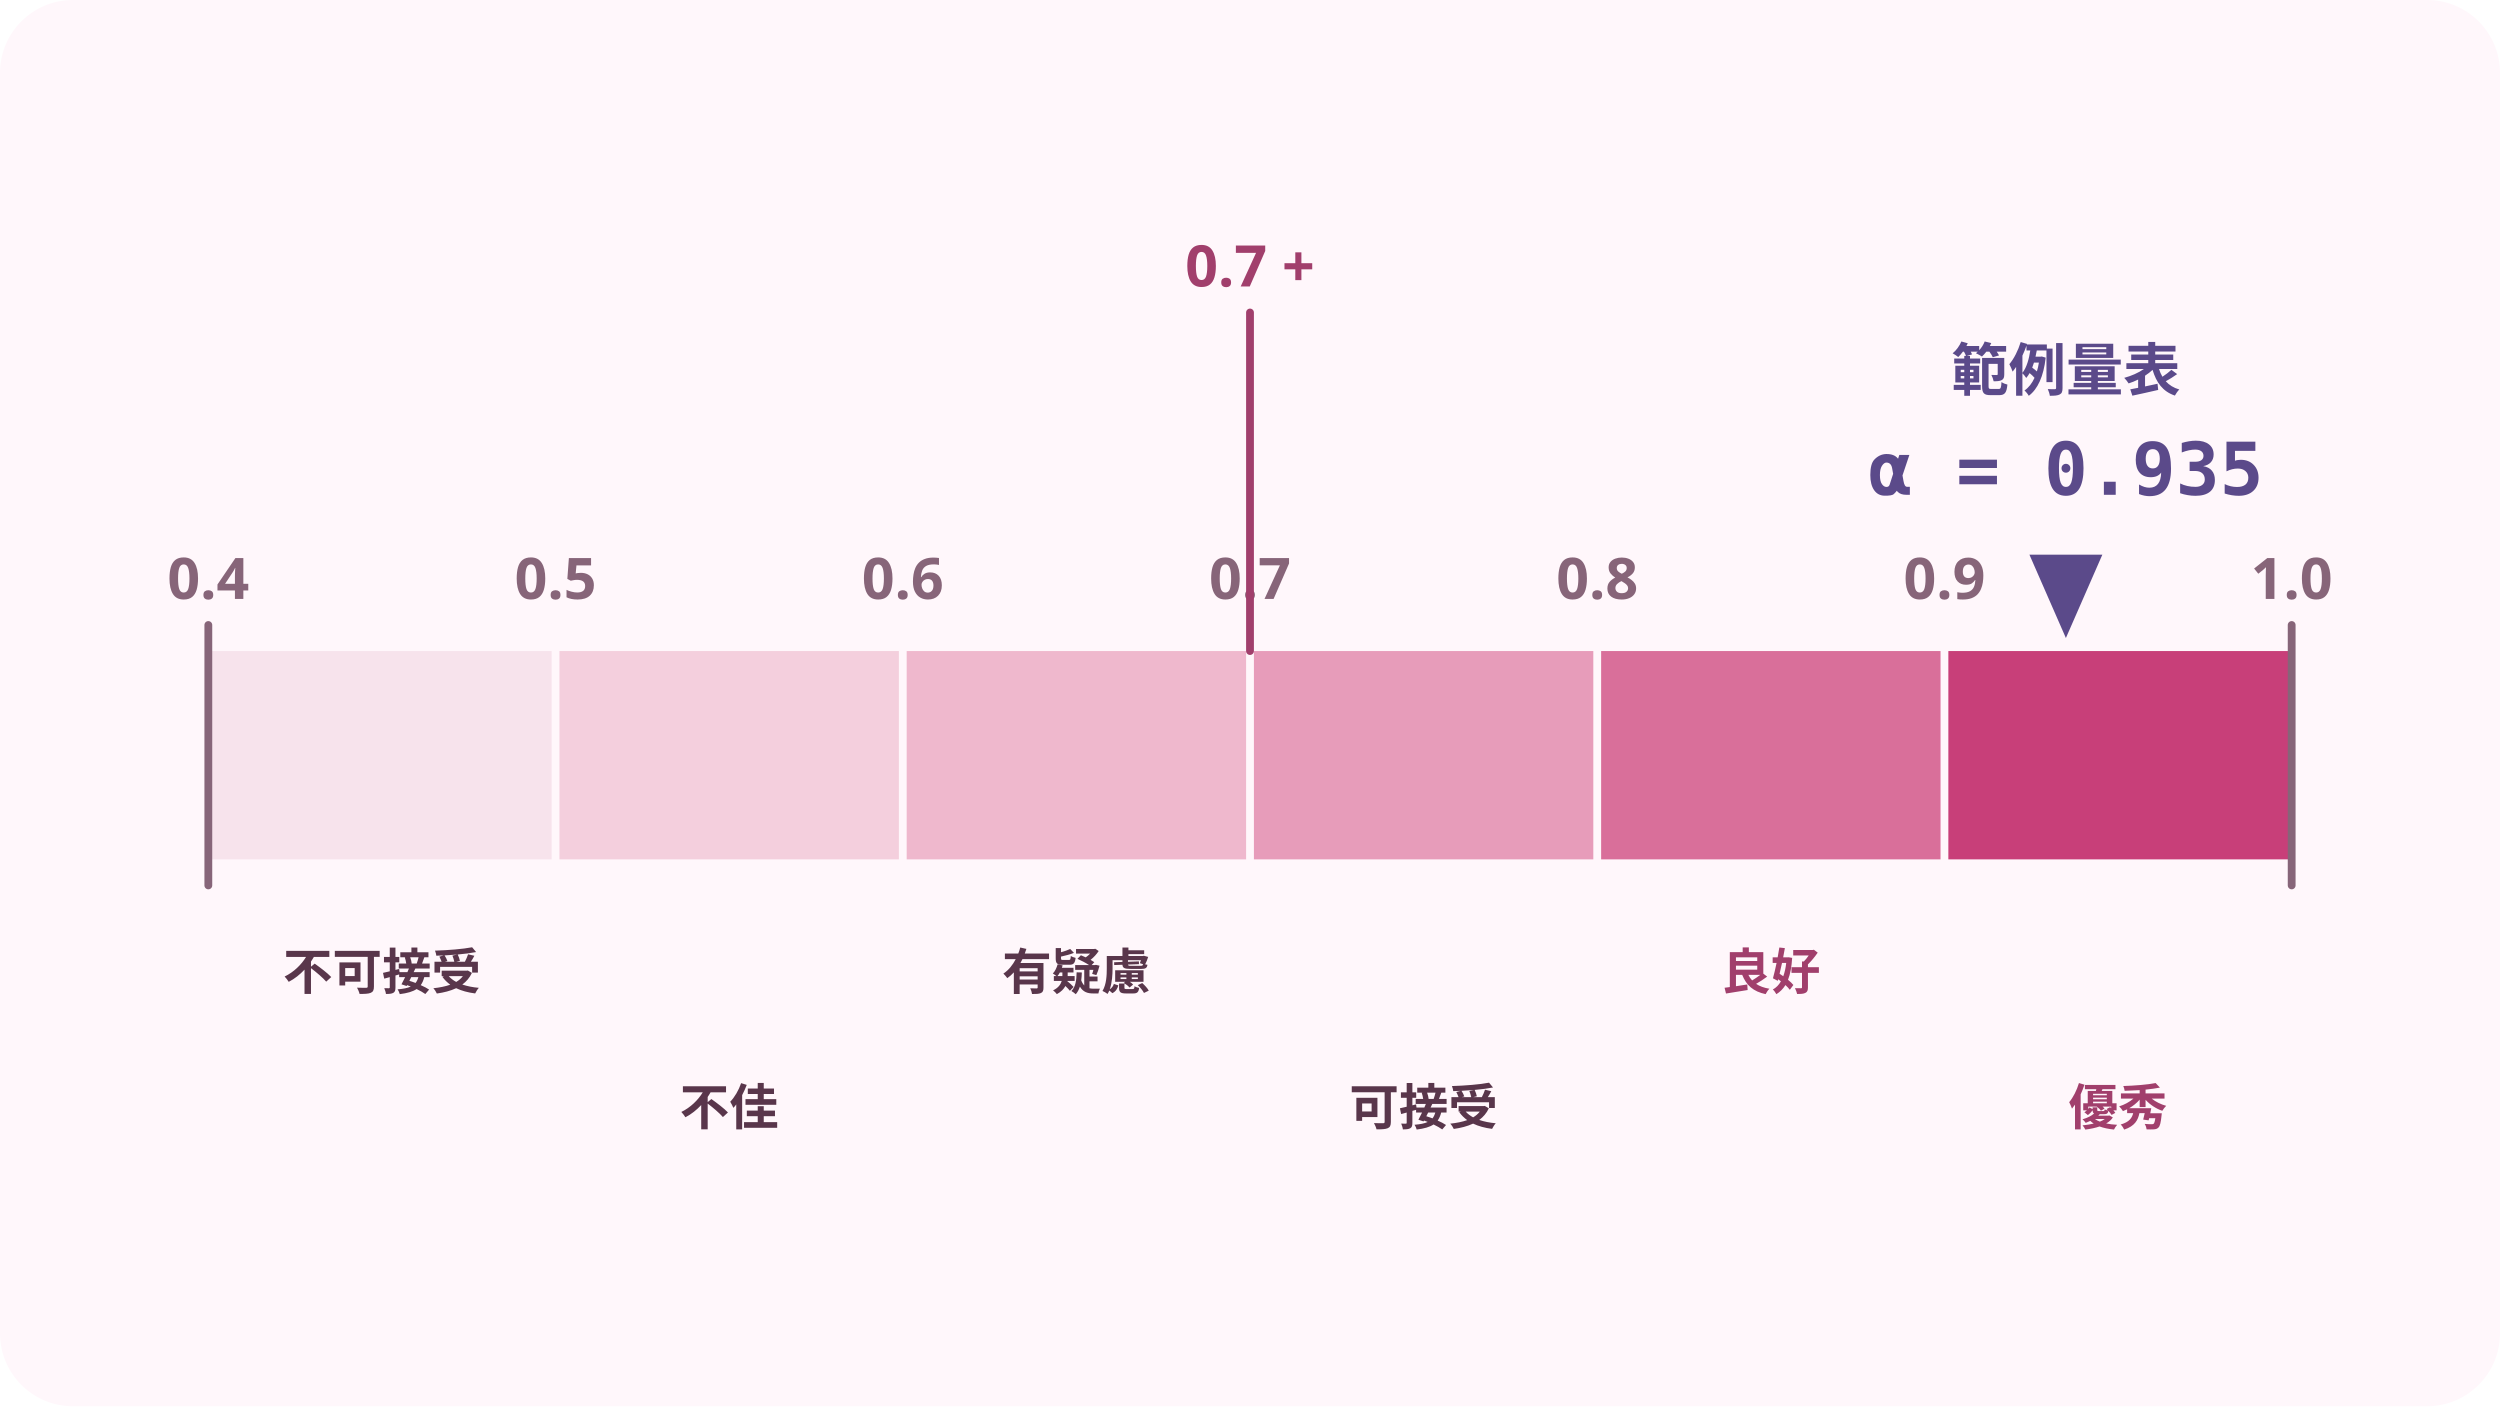
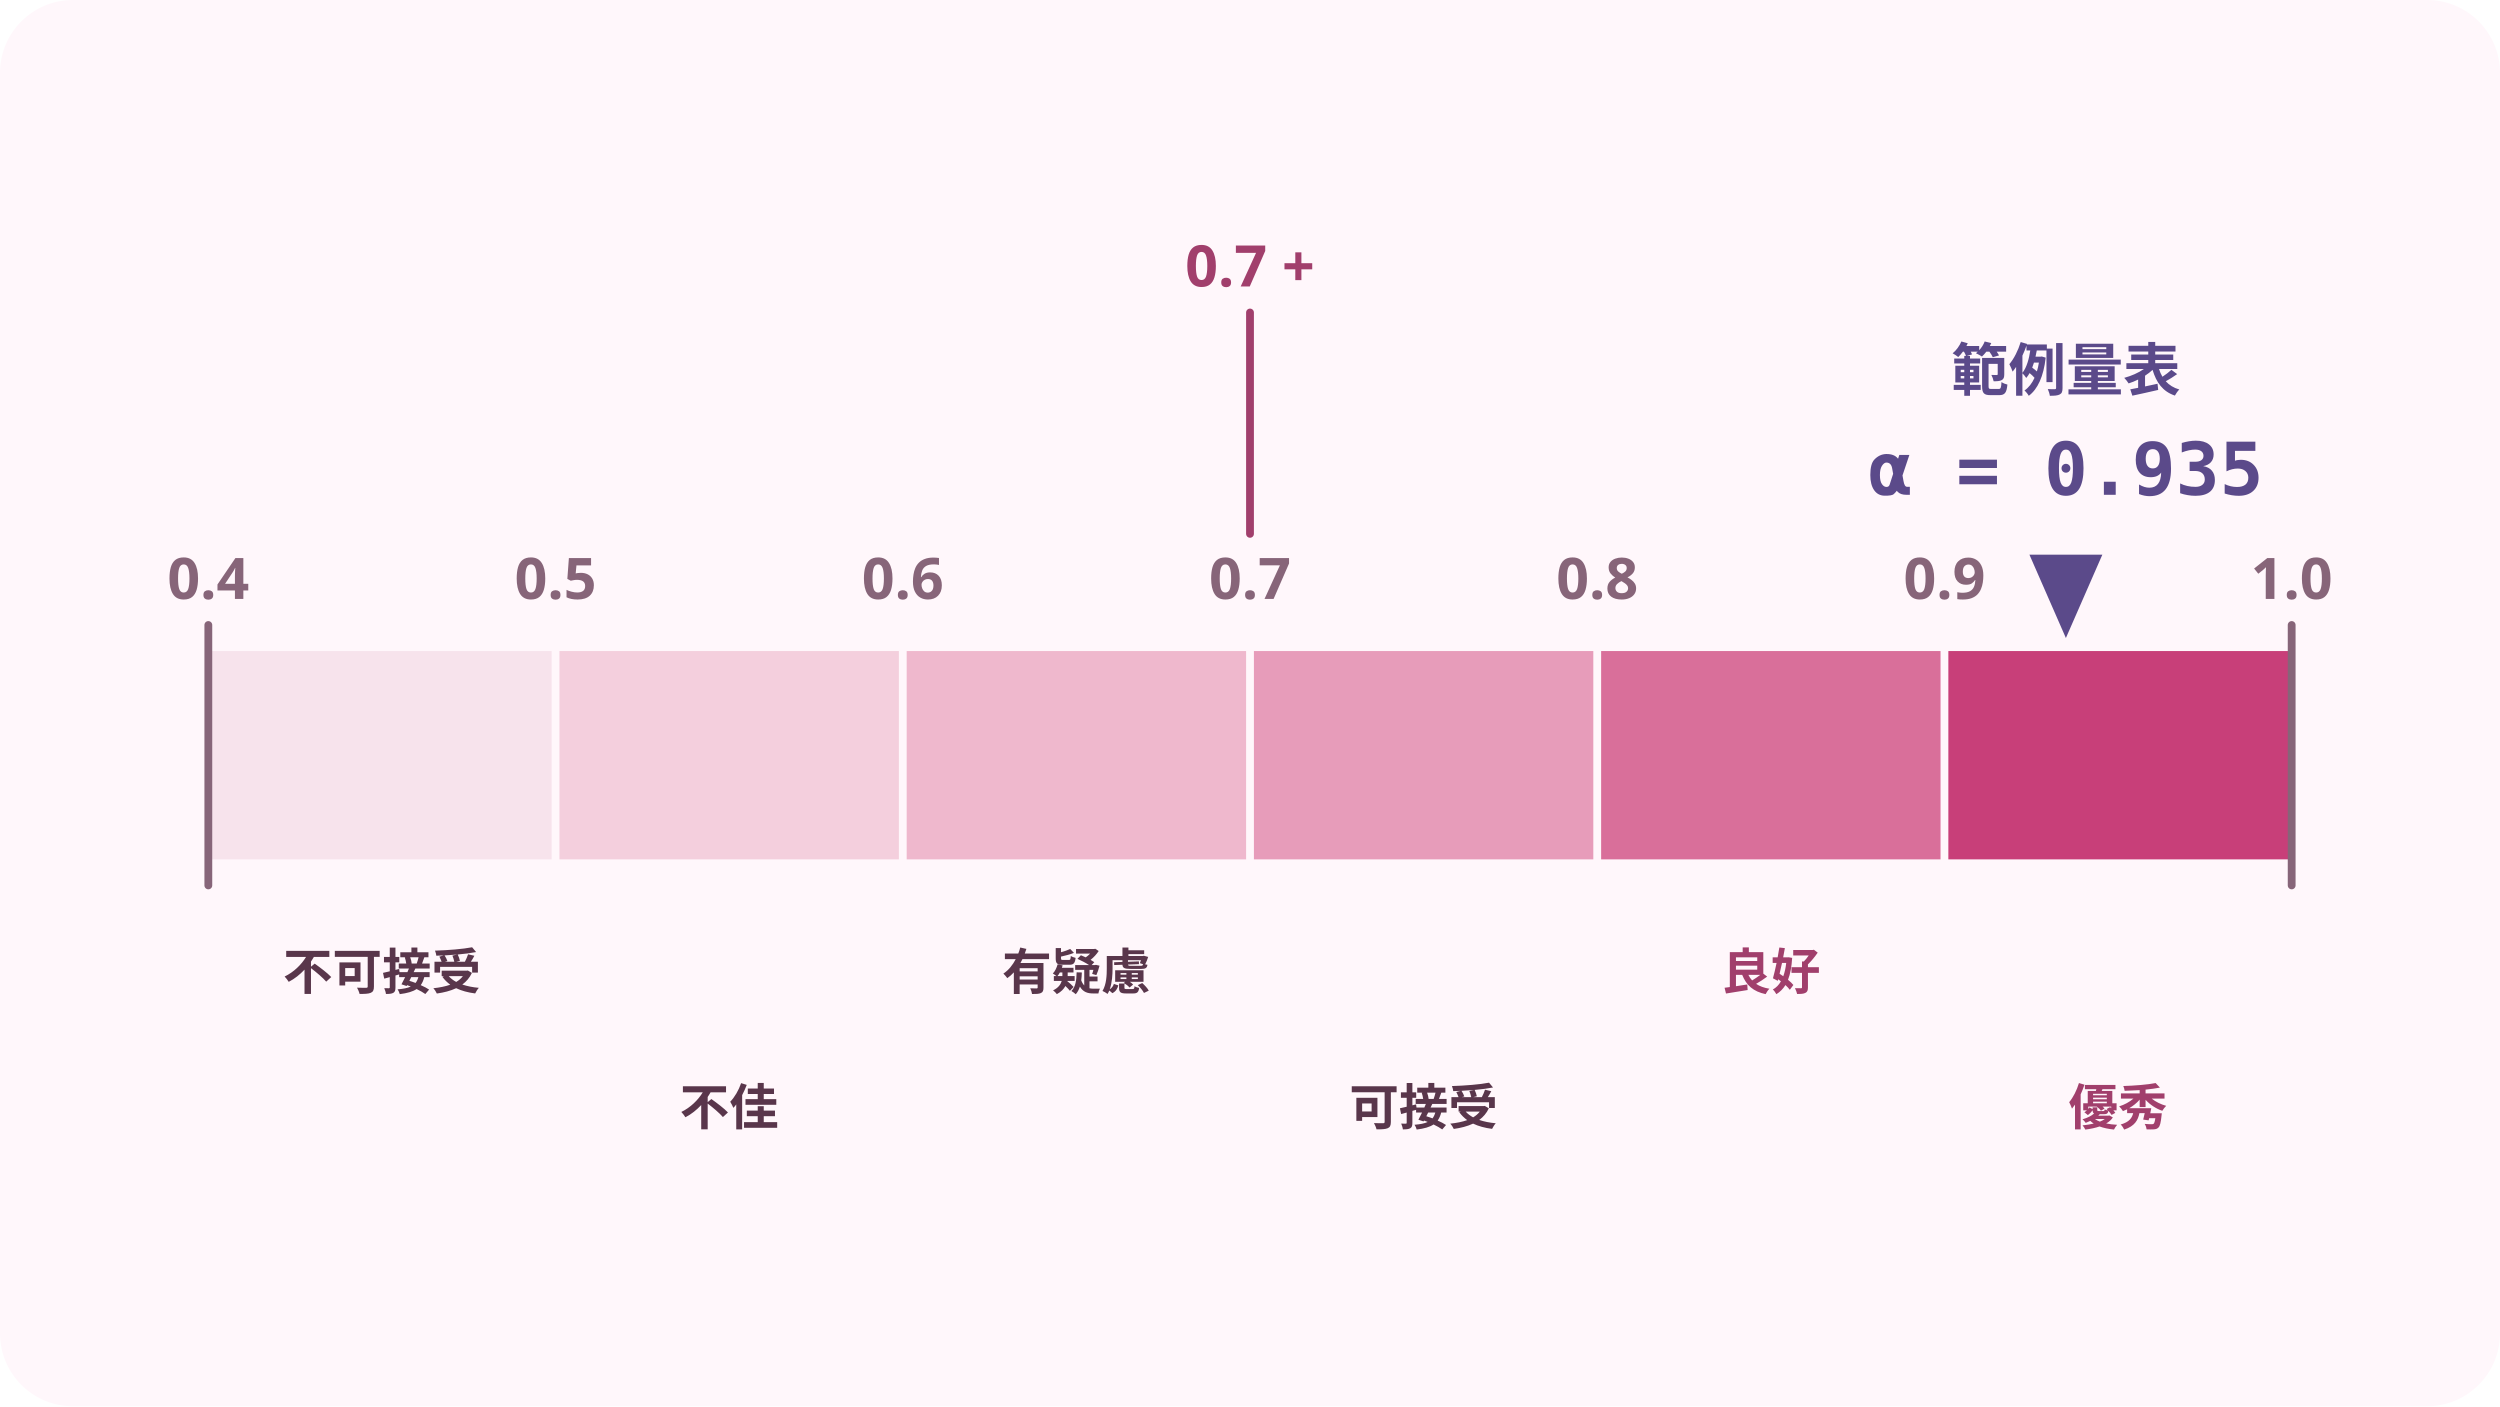
<svg xmlns="http://www.w3.org/2000/svg" viewBox="0 0 960 540" role="img" aria-label="Cronbach's α 的常用標準，範例量表為 0.935。">
  <rect width="960" height="540" rx="28" fill="#fff7fb" />
  <rect x="80.0" y="250" width="133.3" height="80" fill="#f7e3ec" />
  <text x="146.667" y="380" fill="#59364b" font-size="19" font-weight="800" text-anchor="middle" font-family="system-ui,'PingFang SC','Noto Sans SC','Hiragino Sans',sans-serif">不可接受</text>
  <rect x="213.3" y="250" width="133.3" height="80" fill="#f4cfdd" />
  <text x="280.0" y="432" fill="#59364b" font-size="19" font-weight="800" text-anchor="middle" font-family="system-ui,'PingFang SC','Noto Sans SC','Hiragino Sans',sans-serif">不佳</text>
  <rect x="346.7" y="250" width="133.3" height="80" fill="#efb8cd" />
  <text x="413.333" y="380" fill="#59364b" font-size="19" font-weight="800" text-anchor="middle" font-family="system-ui,'PingFang SC','Noto Sans SC','Hiragino Sans',sans-serif">有疑慮</text>
  <rect x="480.0" y="250" width="133.3" height="80" fill="#e79cba" />
  <text x="546.667" y="432" fill="#59364b" font-size="19" font-weight="800" text-anchor="middle" font-family="system-ui,'PingFang SC','Noto Sans SC','Hiragino Sans',sans-serif">可接受</text>
  <rect x="613.3" y="250" width="133.3" height="80" fill="#d96f9a" />
  <text x="680.0" y="380" fill="#a13f6c" font-size="19" font-weight="800" text-anchor="middle" font-family="system-ui,'PingFang SC','Noto Sans SC','Hiragino Sans',sans-serif">良好</text>
  <rect x="746.7" y="250" width="133.3" height="80" fill="#c83f79" />
  <text x="813.333" y="432" fill="#a13f6c" font-size="19" font-weight="800" text-anchor="middle" font-family="system-ui,'PingFang SC','Noto Sans SC','Hiragino Sans',sans-serif">優秀</text>
  <line x1="80.0" y1="240" x2="80.0" y2="340" stroke="#876579" stroke-width="3" stroke-linecap="round" />
  <text x="80.0" y="230" fill="#876579" font-size="22" font-weight="700" text-anchor="middle" font-family="system-ui,'PingFang SC','Noto Sans SC','Hiragino Sans',sans-serif">0.4</text>
  <line x1="213.333" y1="240" x2="213.333" y2="340" stroke="#fff7fb" stroke-width="3" stroke-linecap="round" />
  <text x="213.333" y="230" fill="#876579" font-size="22" font-weight="700" text-anchor="middle" font-family="system-ui,'PingFang SC','Noto Sans SC','Hiragino Sans',sans-serif">0.5</text>
  <line x1="346.667" y1="240" x2="346.667" y2="340" stroke="#fff7fb" stroke-width="3" stroke-linecap="round" />
  <text x="346.667" y="230" fill="#876579" font-size="22" font-weight="700" text-anchor="middle" font-family="system-ui,'PingFang SC','Noto Sans SC','Hiragino Sans',sans-serif">0.6</text>
  <line x1="480" y1="240" x2="480" y2="340" stroke="#fff7fb" stroke-width="3" stroke-linecap="round" />
  <text x="480" y="230" fill="#876579" font-size="22" font-weight="700" text-anchor="middle" font-family="system-ui,'PingFang SC','Noto Sans SC','Hiragino Sans',sans-serif">0.7</text>
  <line x1="613.333" y1="240" x2="613.333" y2="340" stroke="#fff7fb" stroke-width="3" stroke-linecap="round" />
  <text x="613.333" y="230" fill="#876579" font-size="22" font-weight="700" text-anchor="middle" font-family="system-ui,'PingFang SC','Noto Sans SC','Hiragino Sans',sans-serif">0.8</text>
  <line x1="746.667" y1="240" x2="746.667" y2="340" stroke="#fff7fb" stroke-width="3" stroke-linecap="round" />
  <text x="746.667" y="230" fill="#876579" font-size="22" font-weight="700" text-anchor="middle" font-family="system-ui,'PingFang SC','Noto Sans SC','Hiragino Sans',sans-serif">0.9</text>
  <line x1="880.0" y1="240" x2="880.0" y2="340" stroke="#876579" stroke-width="3" stroke-linecap="round" />
  <text x="880.0" y="230" fill="#876579" font-size="22" font-weight="700" text-anchor="middle" font-family="system-ui,'PingFang SC','Noto Sans SC','Hiragino Sans',sans-serif">1.0</text>
  <path d="M793.3 245 l-14 -32 h28 z" fill="#5b4a8a" />
  <text x="793.323" y="150" fill="#5b4a8a" font-size="22" font-weight="800" text-anchor="middle" font-family="system-ui,'PingFang SC','Noto Sans SC','Hiragino Sans',sans-serif">範例量表</text>
  <text x="793.323" y="190" fill="#5b4a8a" font-size="28" font-weight="800" text-anchor="middle" font-family="ui-monospace,Menlo,Consolas,monospace">α = 0.935</text>
-   <line x1="480" y1="120" x2="480" y2="250" stroke="#a13f6c" stroke-width="3" stroke-linecap="round" />
+   <line x1="480" y1="120" x2="480" y2="205" stroke="#a13f6c" stroke-width="3" stroke-linecap="round" />
  <text x="480" y="110" fill="#a13f6c" font-size="22" font-weight="800" text-anchor="middle" font-family="system-ui,'PingFang SC','Noto Sans SC','Hiragino Sans',sans-serif">0.7 +</text>
</svg>
